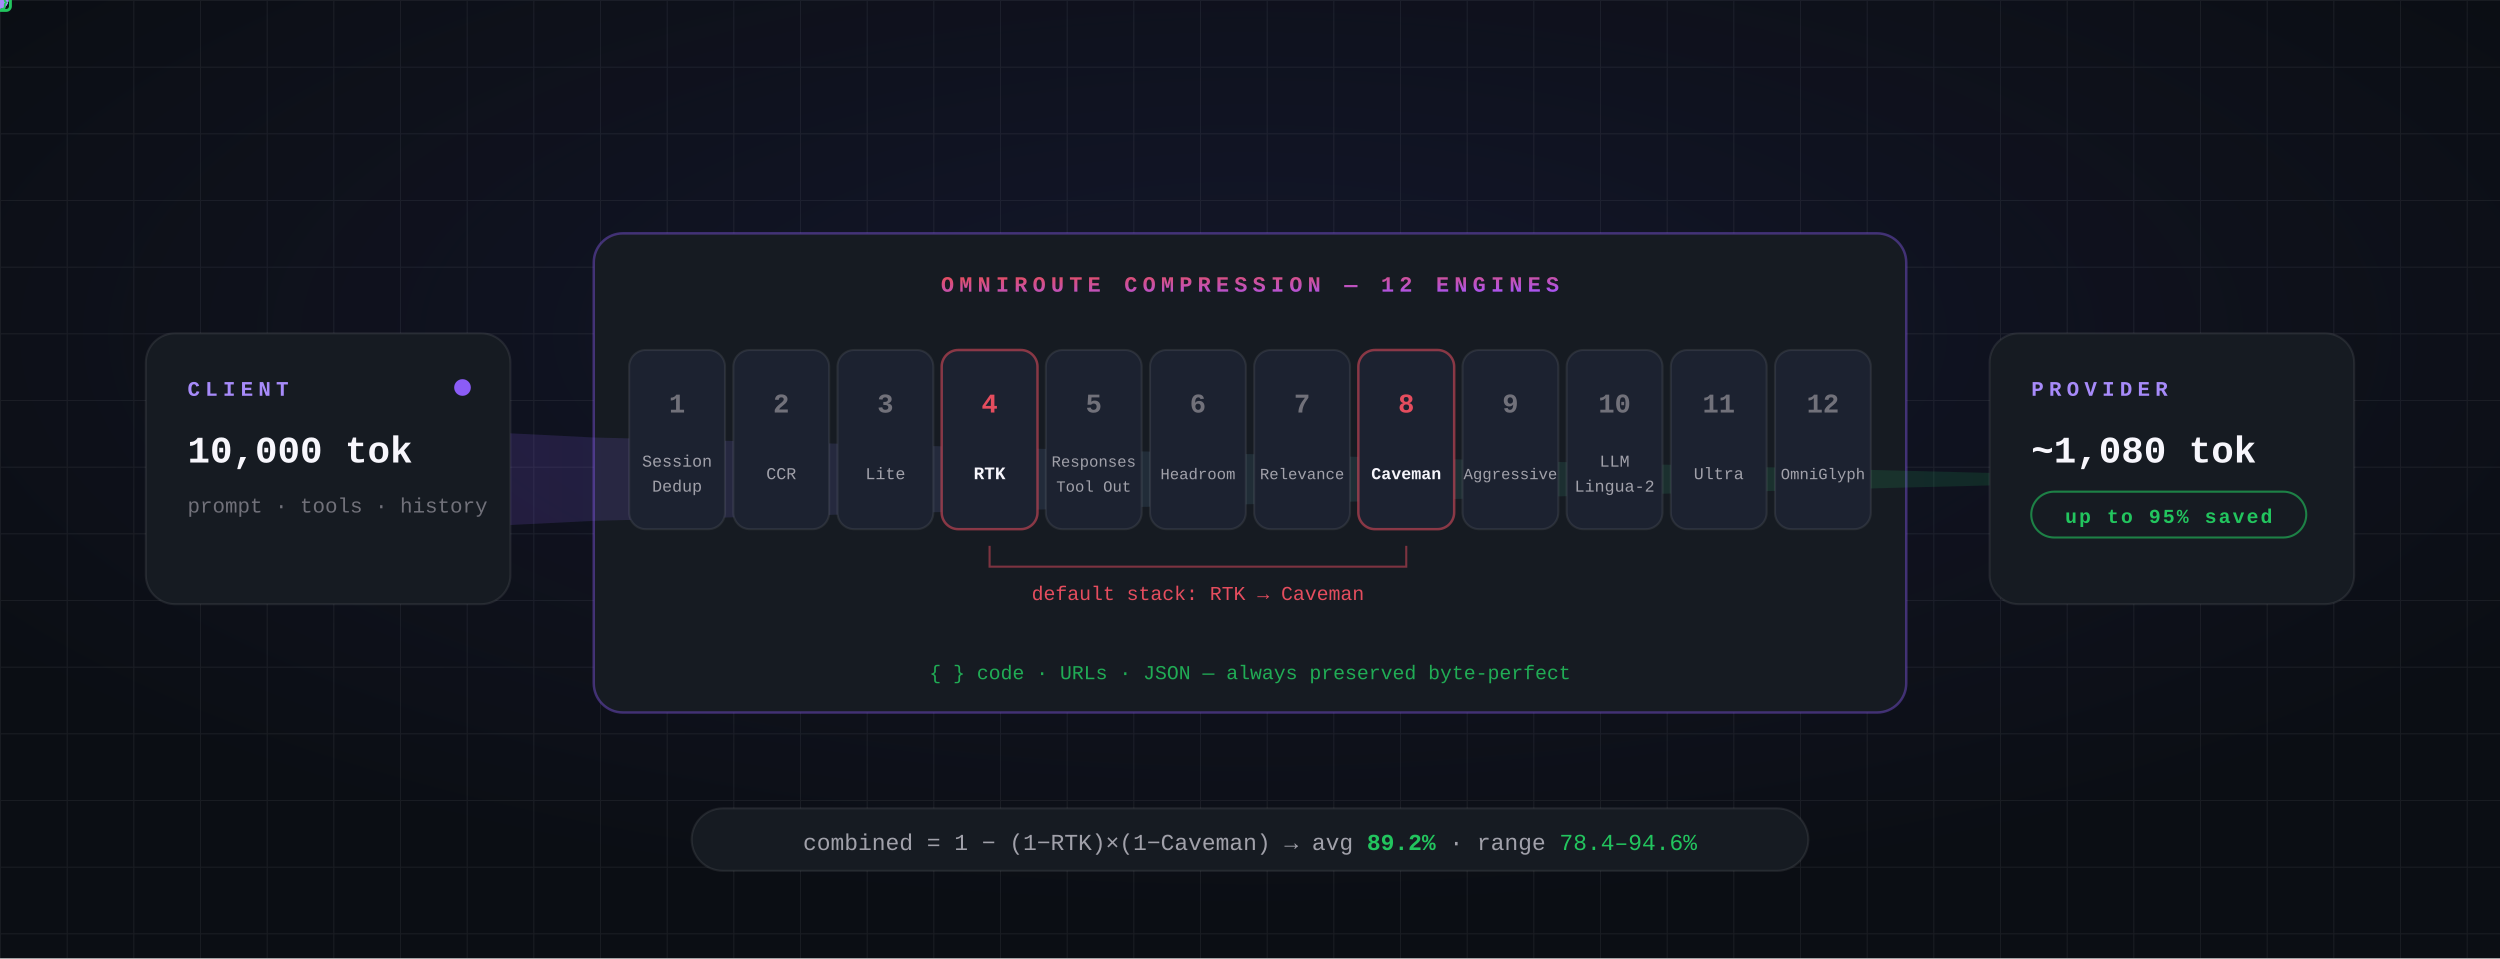
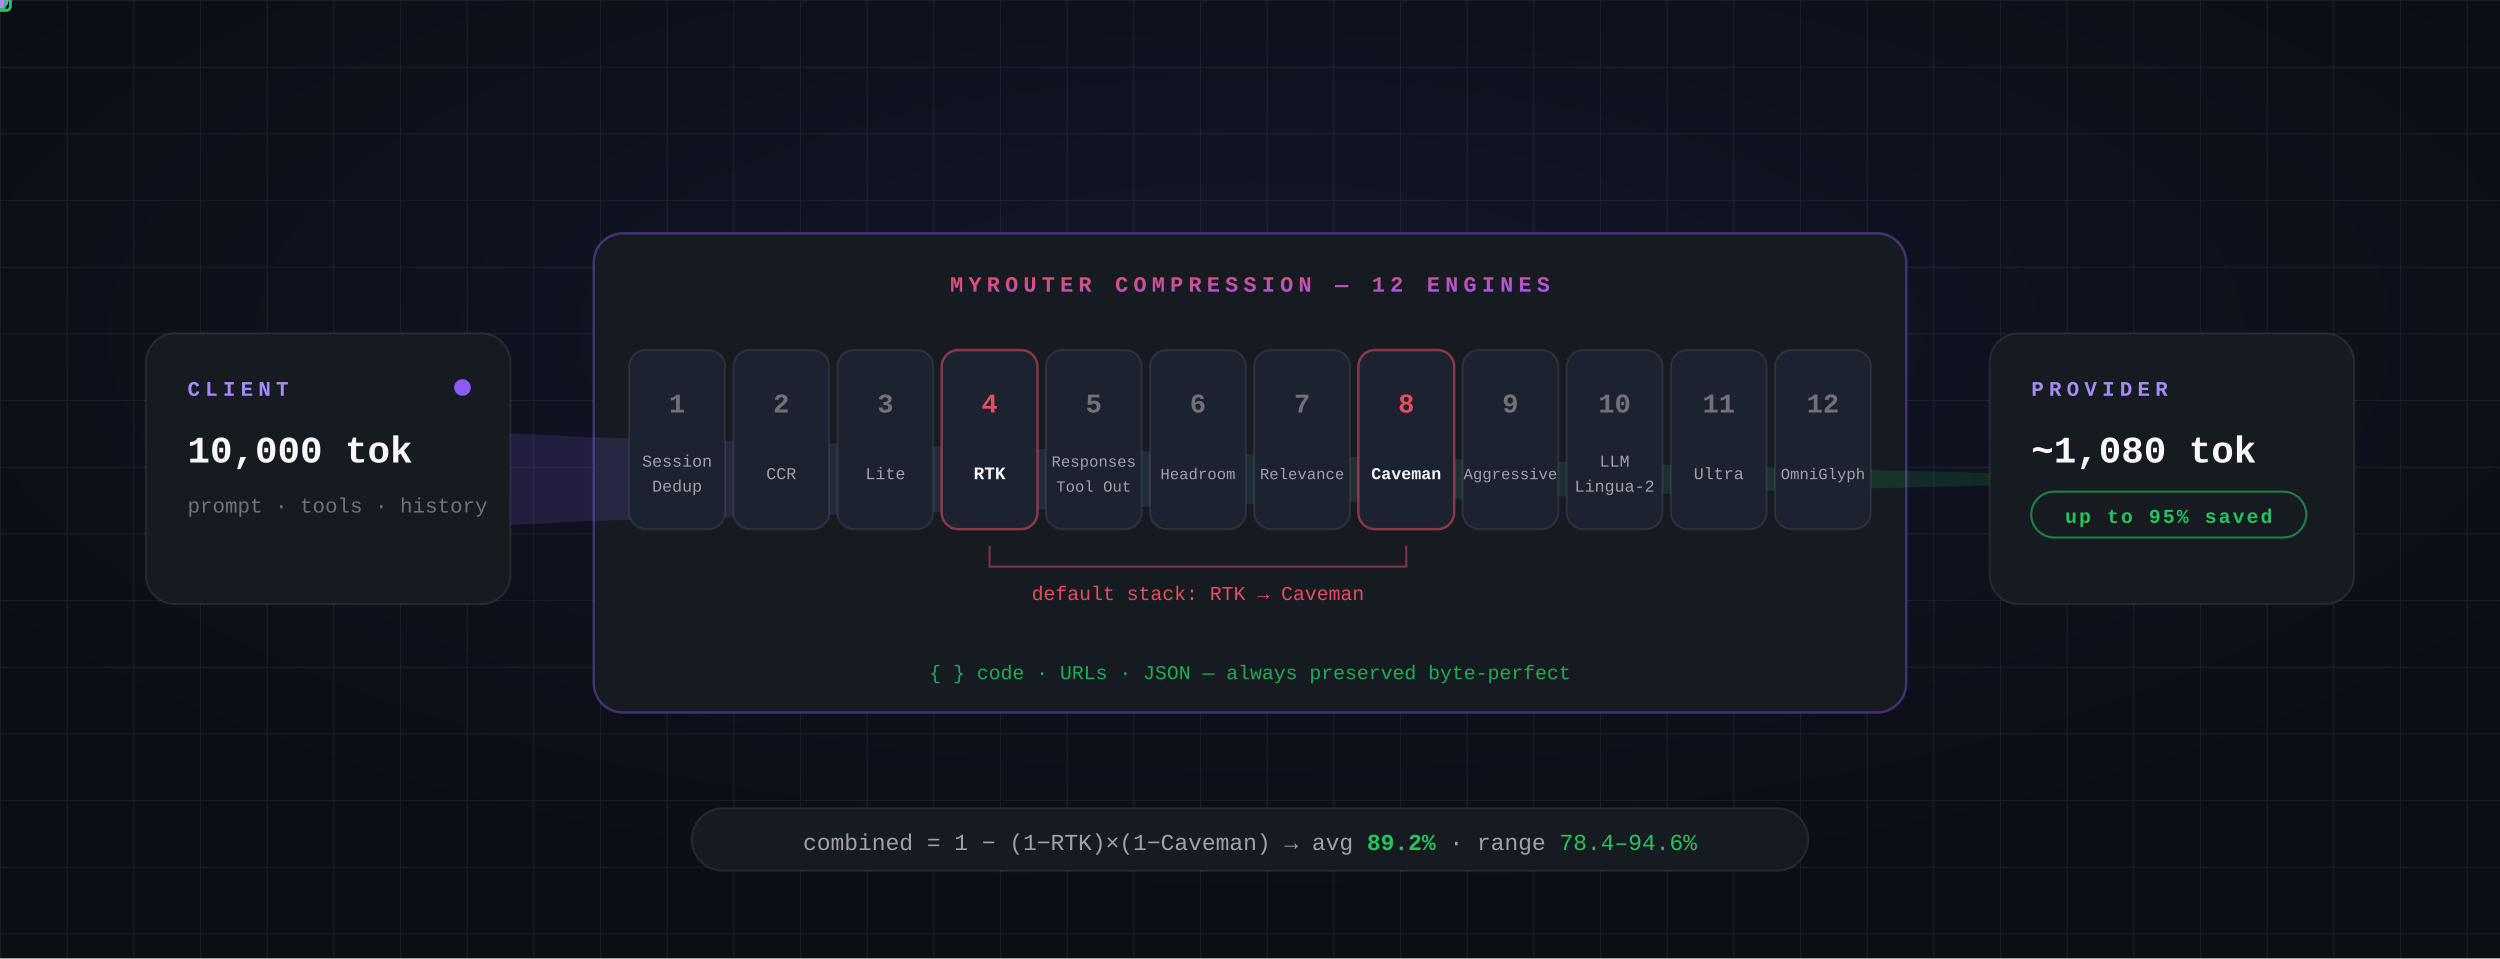
- <svg xmlns="http://www.w3.org/2000/svg" viewBox="0 0 1200 460" role="img" aria-label="OmniRoute compression pipeline: a client request of 10,000 tokens passes through 12 stacked engines — Session-Dedup, CCR, Lite, RTK, Responses Tool Output, Headroom, Relevance, Caveman, Aggressive, LLMLingua-2, Ultra, OmniGlyph — and reaches the provider at about 1,080 tokens, up to 95% saved. The default stacked combo runs RTK then Caveman (average 89.2%, range 78.4–94.6%). Code, URLs and JSON are always preserved byte-perfect.">
+ <svg xmlns="http://www.w3.org/2000/svg" viewBox="0 0 1200 460" role="img" aria-label="MyRouter compression pipeline: a client request of 10,000 tokens passes through 12 stacked engines — Session-Dedup, CCR, Lite, RTK, Responses Tool Output, Headroom, Relevance, Caveman, Aggressive, LLMLingua-2, Ultra, OmniGlyph — and reaches the provider at about 1,080 tokens, up to 95% saved. The default stacked combo runs RTK then Caveman (average 89.2%, range 78.4–94.6%). Code, URLs and JSON are always preserved byte-perfect.">
  <defs>
    <pattern id="gridPaperZ" width="32" height="32" patternUnits="userSpaceOnUse">
      <path d="M 32 0 L 0 0 0 32" fill="none" stroke="#ffffff" stroke-opacity="0.06" stroke-width="1" />
    </pattern>
    <radialGradient id="bgGlowZ" cx="50%" cy="35%" r="60%">
      <stop offset="0%" stop-color="#6366f1" stop-opacity="0.10" />
      <stop offset="100%" stop-color="#6366f1" stop-opacity="0" />
    </radialGradient>
    <linearGradient id="funnelZ" x1="0" y1="0" x2="1" y2="0">
      <stop offset="0%" stop-color="#8b5cf6" stop-opacity="0.16" />
      <stop offset="100%" stop-color="#22c55e" stop-opacity="0.14" />
    </linearGradient>
    <path id="pTokZ" d="M 245,230 L 955,230" />
  </defs>
  <rect width="1200" height="460" fill="#0b0e14" />
  <rect width="1200" height="460" fill="url(#gridPaperZ)" />
  <rect width="1200" height="460" fill="url(#bgGlowZ)" />
  <rect x="70" y="160" width="175" height="130" rx="14" fill="#161b22" stroke="#ffffff" stroke-opacity="0.08" stroke-width="1" />
  <text x="90" y="190" font-family="Consolas, 'Courier New', monospace" font-size="10" letter-spacing="2.5" font-weight="700" fill="#a78bfa">CLIENT</text>
  <text x="90" y="222" font-family="Consolas, 'Courier New', monospace" font-size="18" font-weight="800" fill="#F7F6FC">10,000 tok</text>
  <text x="90" y="246" font-family="Consolas, 'Courier New', monospace" font-size="10" fill="#71717a">prompt · tools · history</text>
  <circle cx="222" cy="186" r="4" fill="#8b5cf6">
    <animate attributeName="opacity" values="1;0.4;1" dur="2.2s" repeatCount="indefinite" />
  </circle>
  <rect x="285" y="112" width="630" height="230" rx="14" fill="#161b22" stroke="#8b5cf6" stroke-width="1.2" stroke-opacity="0.4" />
-   <text x="600" y="140" text-anchor="middle" font-family="Consolas, 'Courier New', monospace" font-size="10.5" letter-spacing="2.5" font-weight="700" fill="url(#gradBrandZ)">OMNIROUTE COMPRESSION — 12 ENGINES</text>
+   <text x="600" y="140" text-anchor="middle" font-family="Consolas, 'Courier New', monospace" font-size="10.5" letter-spacing="2.5" font-weight="700" fill="url(#gradBrandZ)">MYROUTER COMPRESSION — 12 ENGINES</text>
  <linearGradient id="gradBrandZ" x1="0" y1="0" x2="1" y2="1">
    <stop offset="0%" stop-color="#e54d5e" />
    <stop offset="100%" stop-color="#a855f7" />
  </linearGradient>
  <path d="M 245,208 L 285,210 L 915,226 L 955,227 L 955,233 L 915,234 L 285,250 L 245,252 Z" fill="url(#funnelZ)" />
  <g fill="#a78bfa">
    <circle r="4">
      <animateMotion dur="8s" repeatCount="indefinite" keyPoints="0;0;0.12;0.12" keyTimes="0;0.08;0.13;1" calcMode="linear">
        <mpath href="#pTokZ" />
      </animateMotion>
      <animate attributeName="opacity" values="0;0;1;1;0;0" keyTimes="0;0.08;0.09;0.125;0.14;1" dur="8s" repeatCount="indefinite" />
    </circle>
    <circle r="4">
      <animateMotion dur="8s" repeatCount="indefinite" keyPoints="0;0;0.29;0.29" keyTimes="0;0.085;0.22;1" calcMode="linear">
        <mpath href="#pTokZ" />
      </animateMotion>
      <animate attributeName="opacity" values="0;0;1;1;0;0" keyTimes="0;0.085;0.095;0.215;0.23;1" dur="8s" repeatCount="indefinite" />
    </circle>
    <circle r="4">
      <animateMotion dur="8s" repeatCount="indefinite" keyPoints="0;0;0.50;0.50" keyTimes="0;0.09;0.355;1" calcMode="linear">
        <mpath href="#pTokZ" />
      </animateMotion>
      <animate attributeName="opacity" values="0;0;1;1;0;0" keyTimes="0;0.09;0.10;0.35;0.365;1" dur="8s" repeatCount="indefinite" />
    </circle>
    <circle r="4">
      <animateMotion dur="8s" repeatCount="indefinite" keyPoints="0;0;0.81;0.81" keyTimes="0;0.095;0.49;1" calcMode="linear">
        <mpath href="#pTokZ" />
      </animateMotion>
      <animate attributeName="opacity" values="0;0;1;1;0;0" keyTimes="0;0.095;0.105;0.485;0.50;1" dur="8s" repeatCount="indefinite" />
    </circle>
    <circle r="4">
      <animateMotion dur="8s" repeatCount="indefinite" keyPoints="0;0;1;1" keyTimes="0;0.10;0.60;1" calcMode="linear">
        <mpath href="#pTokZ" />
      </animateMotion>
      <animate attributeName="r" values="4;4;2.4;2.4" keyTimes="0;0.10;0.60;1" dur="8s" repeatCount="indefinite" />
      <animate attributeName="opacity" values="0;0;1;1;0;0" keyTimes="0;0.10;0.11;0.60;0.64;1" dur="8s" repeatCount="indefinite" />
    </circle>
  </g>
  <g>
    <animateMotion dur="8s" repeatCount="indefinite" keyPoints="0;0;1;1" keyTimes="0;0.14;0.64;1" calcMode="linear">
      <mpath href="#pTokZ" />
    </animateMotion>
    <animate attributeName="opacity" values="0;0;1;1;0;0" keyTimes="0;0.14;0.15;0.64;0.68;1" dur="8s" repeatCount="indefinite" />
    <rect x="-5" y="-5" width="10" height="10" rx="2" fill="none" stroke="#22c55e" stroke-width="1.4" />
    <text y="3" text-anchor="middle" font-family="Consolas, 'Courier New', monospace" font-size="7" font-weight="700" fill="#22c55e">{}</text>
  </g>
  <g font-family="Consolas, 'Courier New', monospace" text-anchor="middle">
    <g transform="translate(302,168)">
      <rect width="46" height="86" rx="8" fill="#1c2230" stroke="#ffffff" stroke-opacity="0.08" />
      <rect width="46" height="86" rx="8" fill="none" stroke="#8b5cf6" stroke-width="1.4" stroke-opacity="0">
        <animate attributeName="stroke-opacity" values="0;0;0.9;0;0" keyTimes="0;0.10;0.13;0.17;1" dur="8s" repeatCount="indefinite" />
      </rect>
      <text x="23" y="30" font-size="13" font-weight="800" fill="#71717a">1</text>
      <text x="23" y="56" font-size="8" fill="#a1a1aa">Session</text>
      <text x="23" y="68" font-size="8" fill="#a1a1aa">Dedup</text>
    </g>
    <g transform="translate(352,168)">
      <rect width="46" height="86" rx="8" fill="#1c2230" stroke="#ffffff" stroke-opacity="0.08" />
      <rect width="46" height="86" rx="8" fill="none" stroke="#8b5cf6" stroke-width="1.4" stroke-opacity="0">
        <animate attributeName="stroke-opacity" values="0;0;0.9;0;0" keyTimes="0;0.145;0.175;0.215;1" dur="8s" repeatCount="indefinite" />
      </rect>
      <text x="23" y="30" font-size="13" font-weight="800" fill="#71717a">2</text>
      <text x="23" y="62" font-size="8" fill="#a1a1aa">CCR</text>
    </g>
    <g transform="translate(402,168)">
      <rect width="46" height="86" rx="8" fill="#1c2230" stroke="#ffffff" stroke-opacity="0.08" />
      <rect width="46" height="86" rx="8" fill="none" stroke="#8b5cf6" stroke-width="1.4" stroke-opacity="0">
        <animate attributeName="stroke-opacity" values="0;0;0.9;0;0" keyTimes="0;0.19;0.22;0.26;1" dur="8s" repeatCount="indefinite" />
      </rect>
      <text x="23" y="30" font-size="13" font-weight="800" fill="#71717a">3</text>
      <text x="23" y="62" font-size="8" fill="#a1a1aa">Lite</text>
    </g>
    <g transform="translate(452,168)">
      <rect width="46" height="86" rx="8" fill="#1c2230" stroke="#e54d5e" stroke-opacity="0.55" stroke-width="1.2" />
      <rect width="46" height="86" rx="8" fill="none" stroke="#e54d5e" stroke-width="1.6" stroke-opacity="0">
        <animate attributeName="stroke-opacity" values="0;0;1;0;0" keyTimes="0;0.235;0.265;0.305;1" dur="8s" repeatCount="indefinite" />
      </rect>
      <text x="23" y="30" font-size="13" font-weight="800" fill="#e54d5e">4</text>
      <text x="23" y="62" font-size="8.5" font-weight="700" fill="#F7F6FC">RTK</text>
    </g>
    <g transform="translate(502,168)">
      <rect width="46" height="86" rx="8" fill="#1c2230" stroke="#ffffff" stroke-opacity="0.08" />
      <rect width="46" height="86" rx="8" fill="none" stroke="#8b5cf6" stroke-width="1.4" stroke-opacity="0">
        <animate attributeName="stroke-opacity" values="0;0;0.9;0;0" keyTimes="0;0.28;0.31;0.35;1" dur="8s" repeatCount="indefinite" />
      </rect>
      <text x="23" y="30" font-size="13" font-weight="800" fill="#71717a">5</text>
      <text x="23" y="56" font-size="7.5" fill="#a1a1aa">Responses</text>
      <text x="23" y="68" font-size="7.5" fill="#a1a1aa">Tool Out</text>
    </g>
    <g transform="translate(552,168)">
      <rect width="46" height="86" rx="8" fill="#1c2230" stroke="#ffffff" stroke-opacity="0.08" />
      <rect width="46" height="86" rx="8" fill="none" stroke="#8b5cf6" stroke-width="1.4" stroke-opacity="0">
        <animate attributeName="stroke-opacity" values="0;0;0.9;0;0" keyTimes="0;0.325;0.355;0.395;1" dur="8s" repeatCount="indefinite" />
      </rect>
      <text x="23" y="30" font-size="13" font-weight="800" fill="#71717a">6</text>
      <text x="23" y="62" font-size="7.5" fill="#a1a1aa">Headroom</text>
    </g>
    <g transform="translate(602,168)">
      <rect width="46" height="86" rx="8" fill="#1c2230" stroke="#ffffff" stroke-opacity="0.08" />
      <rect width="46" height="86" rx="8" fill="none" stroke="#8b5cf6" stroke-width="1.4" stroke-opacity="0">
        <animate attributeName="stroke-opacity" values="0;0;0.9;0;0" keyTimes="0;0.37;0.40;0.44;1" dur="8s" repeatCount="indefinite" />
      </rect>
      <text x="23" y="30" font-size="13" font-weight="800" fill="#71717a">7</text>
      <text x="23" y="62" font-size="7.5" fill="#a1a1aa">Relevance</text>
    </g>
    <g transform="translate(652,168)">
      <rect width="46" height="86" rx="8" fill="#1c2230" stroke="#e54d5e" stroke-opacity="0.55" stroke-width="1.2" />
      <rect width="46" height="86" rx="8" fill="none" stroke="#e54d5e" stroke-width="1.6" stroke-opacity="0">
        <animate attributeName="stroke-opacity" values="0;0;1;0;0" keyTimes="0;0.415;0.445;0.485;1" dur="8s" repeatCount="indefinite" />
      </rect>
      <text x="23" y="30" font-size="13" font-weight="800" fill="#e54d5e">8</text>
      <text x="23" y="62" font-size="8" font-weight="700" fill="#F7F6FC">Caveman</text>
    </g>
    <g transform="translate(702,168)">
      <rect width="46" height="86" rx="8" fill="#1c2230" stroke="#ffffff" stroke-opacity="0.08" />
      <rect width="46" height="86" rx="8" fill="none" stroke="#8b5cf6" stroke-width="1.4" stroke-opacity="0">
        <animate attributeName="stroke-opacity" values="0;0;0.9;0;0" keyTimes="0;0.46;0.49;0.53;1" dur="8s" repeatCount="indefinite" />
      </rect>
      <text x="23" y="30" font-size="13" font-weight="800" fill="#71717a">9</text>
      <text x="23" y="62" font-size="7.5" fill="#a1a1aa">Aggressive</text>
    </g>
    <g transform="translate(752,168)">
      <rect width="46" height="86" rx="8" fill="#1c2230" stroke="#ffffff" stroke-opacity="0.08" />
      <rect width="46" height="86" rx="8" fill="none" stroke="#8b5cf6" stroke-width="1.4" stroke-opacity="0">
        <animate attributeName="stroke-opacity" values="0;0;0.9;0;0" keyTimes="0;0.50;0.53;0.57;1" dur="8s" repeatCount="indefinite" />
      </rect>
      <text x="23" y="30" font-size="13" font-weight="800" fill="#71717a">10</text>
      <text x="23" y="56" font-size="8" fill="#a1a1aa">LLM</text>
      <text x="23" y="68" font-size="8" fill="#a1a1aa">Lingua-2</text>
    </g>
    <g transform="translate(802,168)">
      <rect width="46" height="86" rx="8" fill="#1c2230" stroke="#ffffff" stroke-opacity="0.08" />
      <rect width="46" height="86" rx="8" fill="none" stroke="#8b5cf6" stroke-width="1.4" stroke-opacity="0">
        <animate attributeName="stroke-opacity" values="0;0;0.9;0;0" keyTimes="0;0.54;0.57;0.61;1" dur="8s" repeatCount="indefinite" />
      </rect>
      <text x="23" y="30" font-size="13" font-weight="800" fill="#71717a">11</text>
      <text x="23" y="62" font-size="8" fill="#a1a1aa">Ultra</text>
    </g>
    <g transform="translate(852,168)">
      <rect width="46" height="86" rx="8" fill="#1c2230" stroke="#ffffff" stroke-opacity="0.08" />
      <rect width="46" height="86" rx="8" fill="none" stroke="#8b5cf6" stroke-width="1.4" stroke-opacity="0">
        <animate attributeName="stroke-opacity" values="0;0;0.9;0;0" keyTimes="0;0.575;0.605;0.645;1" dur="8s" repeatCount="indefinite" />
      </rect>
      <text x="23" y="30" font-size="13" font-weight="800" fill="#71717a">12</text>
      <text x="23" y="62" font-size="7.5" fill="#a1a1aa">OmniGlyph</text>
    </g>
  </g>
  <path d="M 475,262 L 475,272 L 675,272 L 675,262" fill="none" stroke="#e54d5e" stroke-width="1" stroke-opacity="0.5" />
  <text x="575" y="288" text-anchor="middle" font-family="Consolas, 'Courier New', monospace" font-size="9.5" fill="#e54d5e">default stack: RTK → Caveman</text>
  <text x="600" y="326" text-anchor="middle" font-family="Consolas, 'Courier New', monospace" font-size="9.5" fill="#22c55e" opacity="0.85">{ } code · URLs · JSON — always preserved byte-perfect</text>
  <rect x="955" y="160" width="175" height="130" rx="14" fill="#161b22" stroke="#ffffff" stroke-opacity="0.08" stroke-width="1" />
  <text x="975" y="190" font-family="Consolas, 'Courier New', monospace" font-size="10" letter-spacing="2.5" font-weight="700" fill="#a78bfa">PROVIDER</text>
  <text x="975" y="222" font-family="Consolas, 'Courier New', monospace" font-size="18" font-weight="800" fill="#F7F6FC">~1,080 tok</text>
  <g transform="translate(975,236)">
    <rect width="132" height="22" rx="11" fill="none" stroke="#22c55e" stroke-width="1" stroke-opacity="0.6" />
    <text x="66" y="15" text-anchor="middle" font-family="Consolas, 'Courier New', monospace" font-size="9.5" letter-spacing="1" font-weight="700" fill="#22c55e">
      <animate attributeName="opacity" values="0.75;0.75;1;1;0.75" keyTimes="0;0.58;0.62;0.78;1" dur="8s" repeatCount="indefinite" />up to 95% saved</text>
  </g>
  <g transform="translate(600,404)">
    <rect x="-268" y="-16" width="536" height="30" rx="15" fill="#161b22" stroke="#ffffff" stroke-opacity="0.08" />
    <text y="4" text-anchor="middle" font-family="Consolas, 'Courier New', monospace" font-size="11" fill="#a1a1aa">combined = 1 − (1−RTK)×(1−Caveman) → avg <tspan fill="#22c55e" font-weight="700">89.2%</tspan> · range <tspan fill="#22c55e">78.4–94.6%</tspan>
    </text>
  </g>
</svg>
